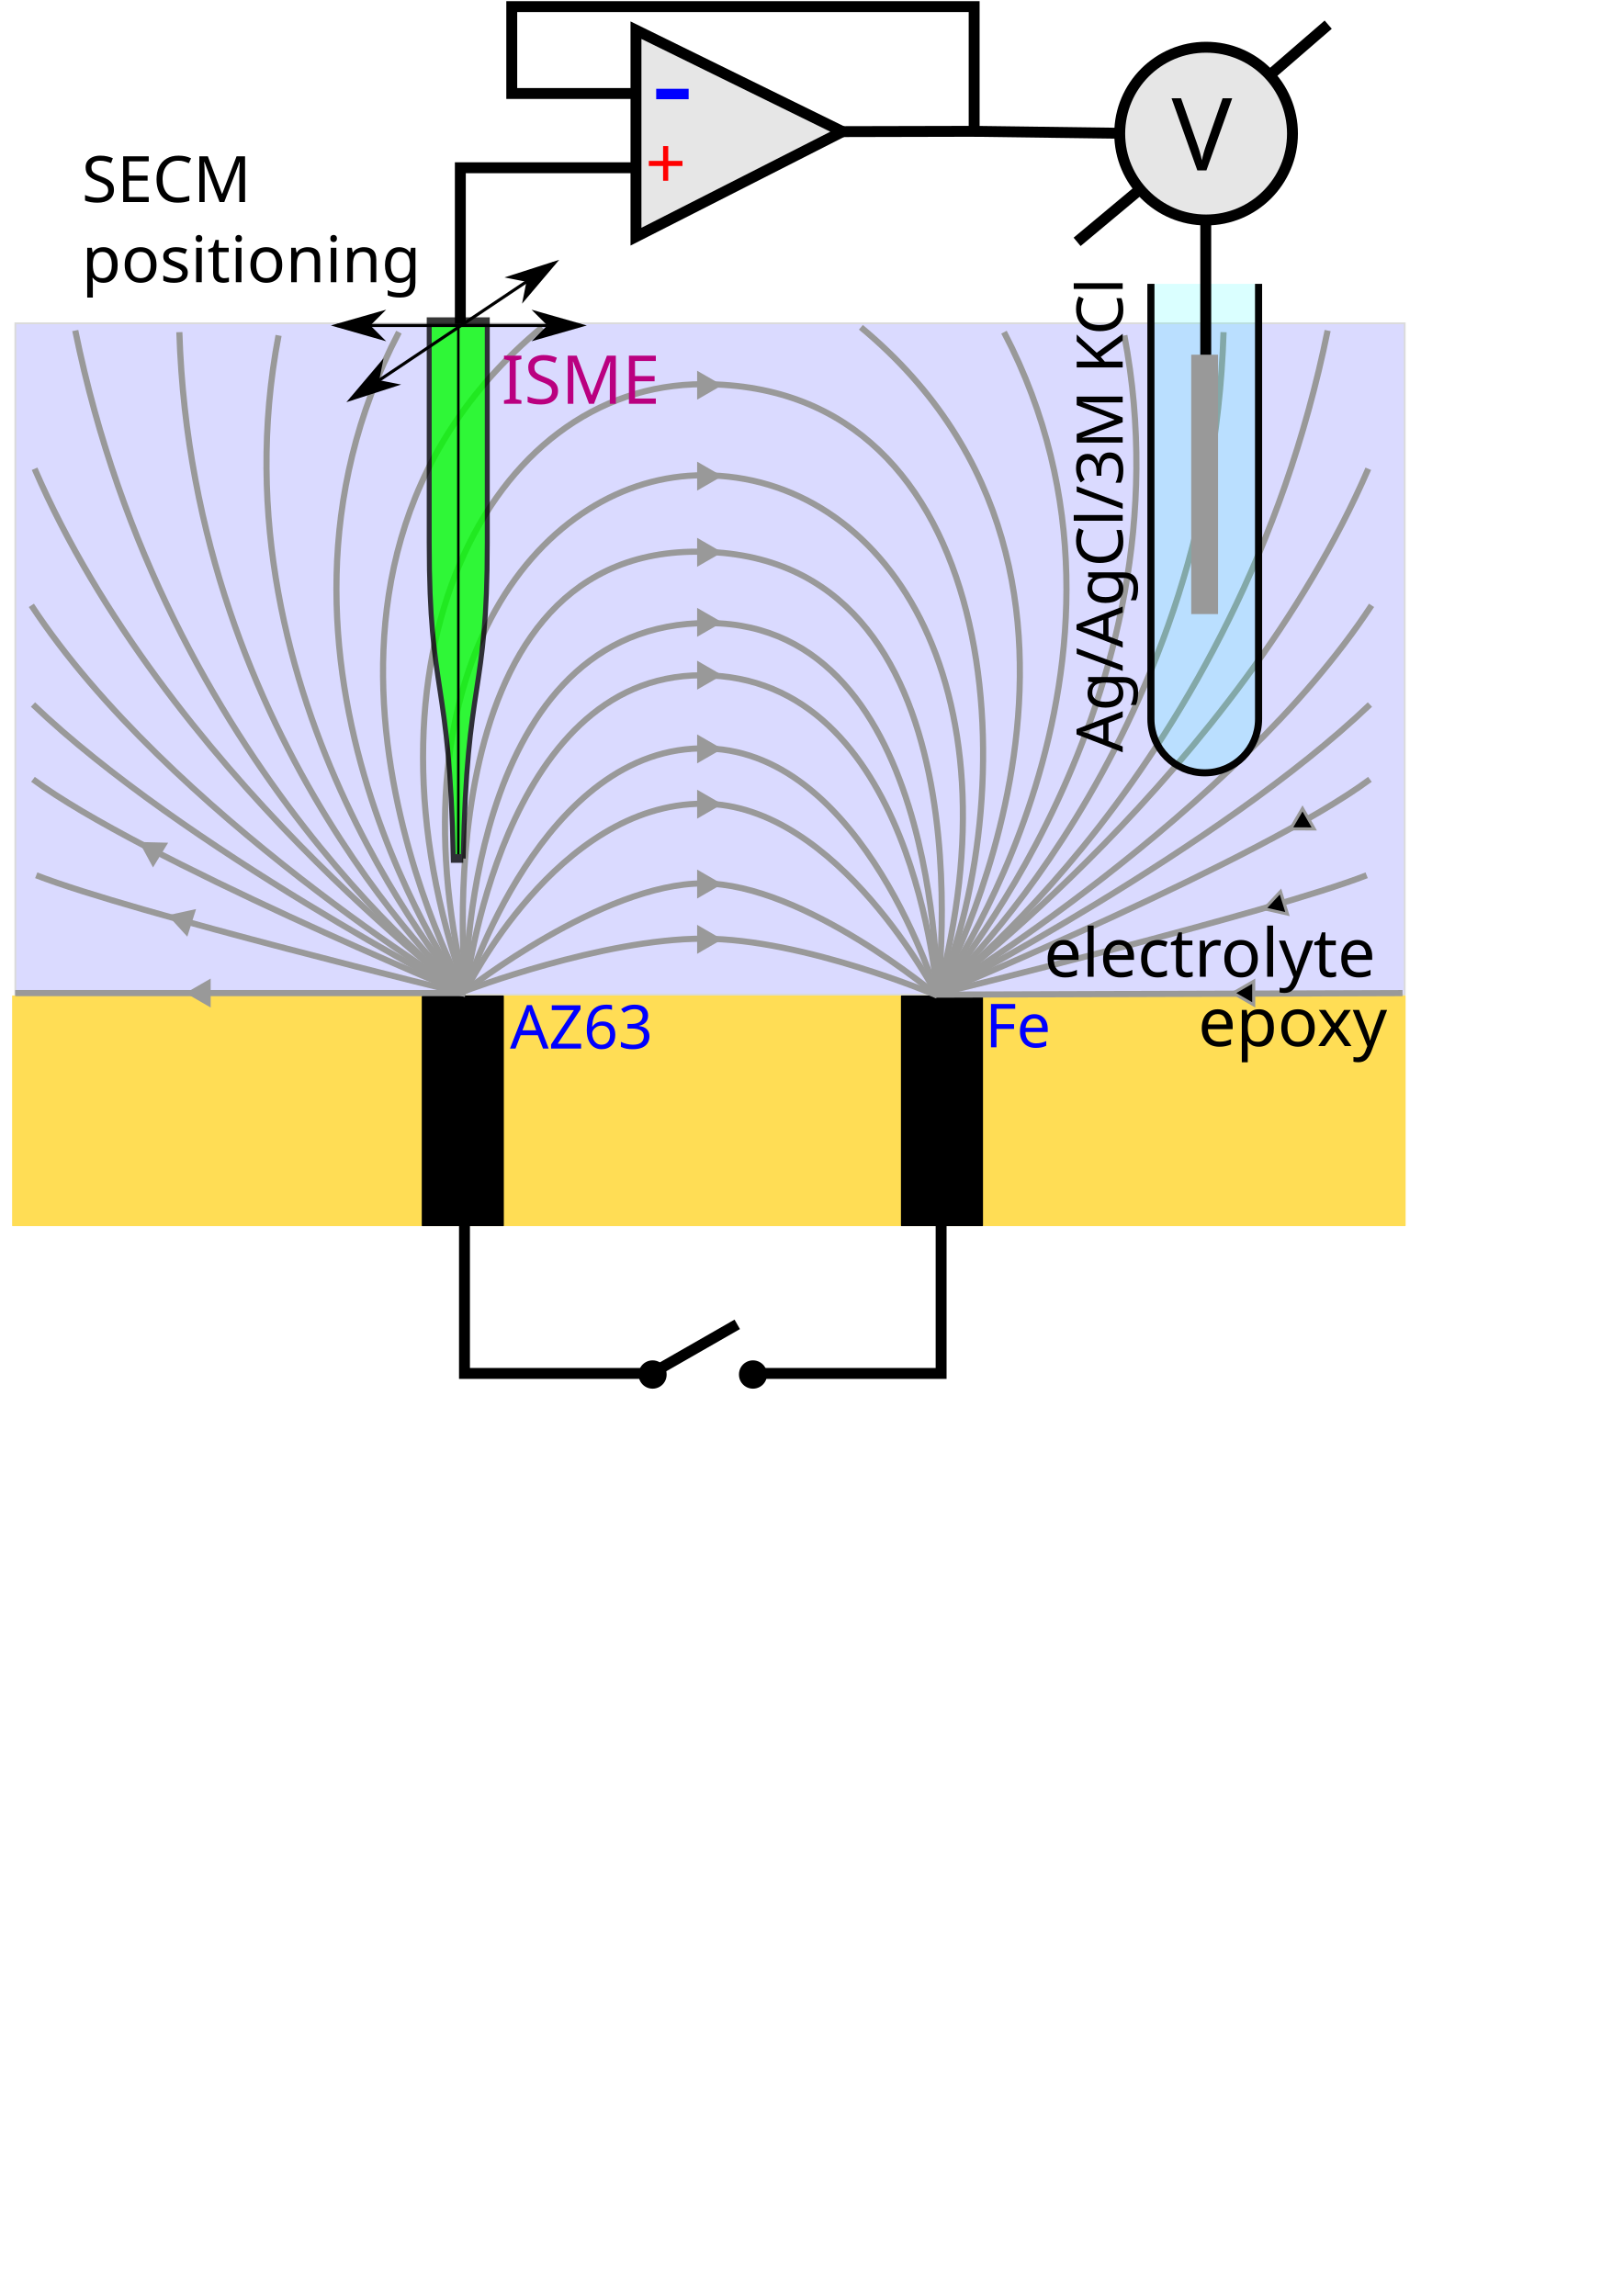
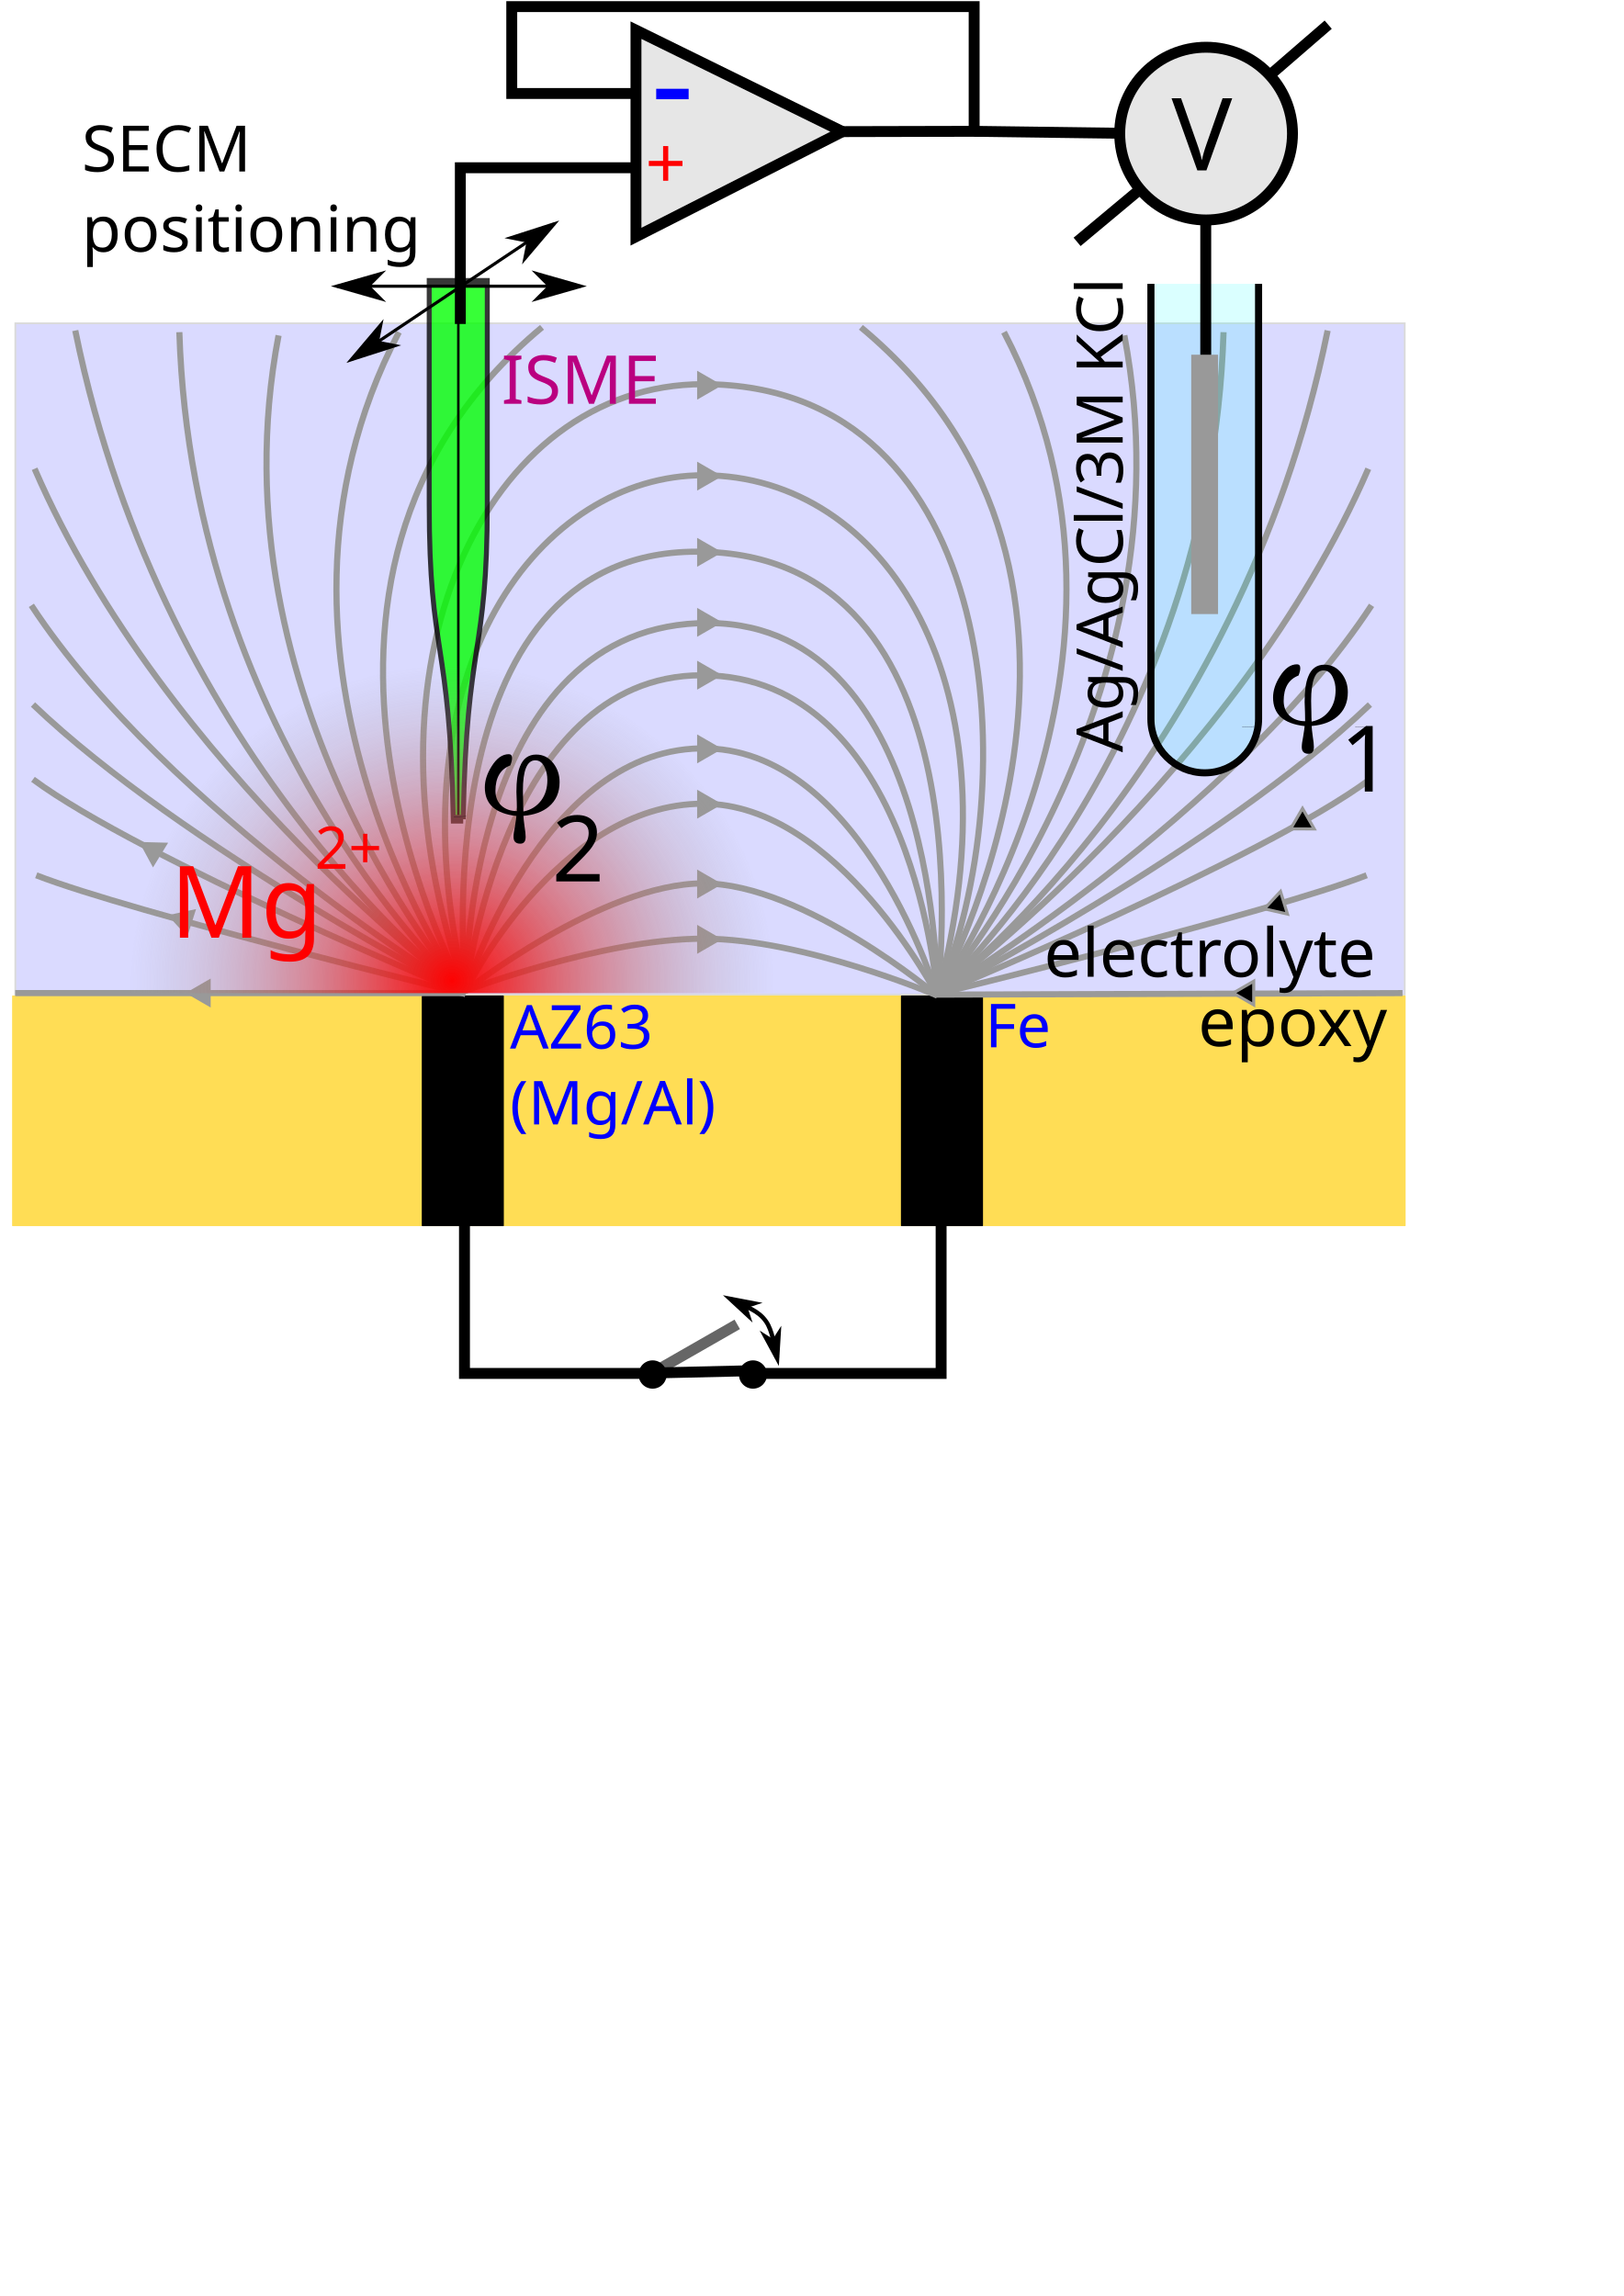
<svg xmlns="http://www.w3.org/2000/svg" xmlns:xlink="http://www.w3.org/1999/xlink" width="744.094" height="1052.362" id="svg2" version="1.1">
  <defs id="defs4">
+     <marker orient="auto" refY="0.0" refX="0.0" id="Arrow2Lend" style="overflow:visible;">
+       <path id="path3943" style="fill-rule:evenodd;stroke-width:0.625;stroke-linejoin:round;" d="M 8.719,4.034 L -2.207,0.016 L 8.719,-4.002 C 6.973,-1.63 6.983,1.616 8.719,4.034 z " transform="scale(1.1) rotate(180) translate(1,0)" />
+     </marker>
+     <linearGradient id="linearGradient6282">
+       <stop style="stop-color:#ff0000;stop-opacity:1" offset="0" id="stop6284" />
+       <stop style="stop-color:#999999;stop-opacity:0;" offset="1" id="stop6286" />
+     </linearGradient>
+     <marker orient="auto" refY="0.0" refX="0.0" id="Arrow1Mend" style="overflow:visible;">
+       <path id="path3931" d="M 0.0,0.0 L 5.0,-5.0 L -12.5,0.0 L 5.0,5.0 L 0.0,0.0 z " style="fill-rule:evenodd;stroke:#000000;stroke-width:1.0pt;" transform="scale(0.4) rotate(180) translate(10,0)" />
+     </marker>
+     <marker orient="auto" refY="0.0" refX="0.0" id="Arrow1Mstart" style="overflow:visible">
+       <path id="path3928" d="M 0.0,0.0 L 5.0,-5.0 L -12.5,0.0 L 5.0,5.0 L 0.0,0.0 z " style="fill-rule:evenodd;stroke:#000000;stroke-width:1.0pt" transform="scale(0.4) translate(10,0)" />
+     </marker>
    <linearGradient xlink:href="#linearGradient2987-6" id="linearGradient2993-3" x1="388.571" y1="296.648" x2="391.429" y2="532.362" gradientUnits="userSpaceOnUse" gradientTransform="matrix(1.253608,0,0,0.93125,-221.2312,73.15347)" />
    <linearGradient id="linearGradient2987-6">
      <stop style="stop-color:#ffd42a;stop-opacity:1" offset="0" id="stop2989-7" />
      <stop style="stop-color:#ffffff;stop-opacity:1" offset="1" id="stop2991-5" />
    </linearGradient>
    <linearGradient y2="532.362" x2="391.429" y1="296.648" x1="388.571" gradientTransform="matrix(0.1092783,0,0,0.93125,455.1605,73.15345)" gradientUnits="userSpaceOnUse" id="linearGradient3010-5" xlink:href="#linearGradient3029-6" />
    <linearGradient id="linearGradient3029-6">
      <stop id="stop3031-2" offset="0" style="stop-color:#0000ff;stop-opacity:1" />
      <stop id="stop3033-9" offset="1" style="stop-color:#ffffff;stop-opacity:1" />
    </linearGradient>
    <marker orient="auto" refY="0" refX="0" id="marker5061" style="overflow:visible">
      <path id="path5063" d="M 0,0 5,-5 -12.5,0 5,5 0,0 z" style="fill-rule:evenodd;stroke:#000000;stroke-width:1pt" transform="matrix(0.8,0,0,0.8,10,0)" />
    </marker>
    <marker orient="auto" refY="0" refX="0" id="marker5065" style="overflow:visible">
      <path id="path5067" d="M 0,0 5,-5 -12.5,0 5,5 0,0 z" style="fill-rule:evenodd;stroke:#000000;stroke-width:1pt" transform="matrix(-0.8,0,0,-0.8,-10,0)" />
    </marker>
    <marker orient="auto" refY="0" refX="0" id="marker5015" style="overflow:visible">
      <path id="path5017" d="M 0,0 5,-5 -12.5,0 5,5 0,0 z" style="fill-rule:evenodd;stroke:#000000;stroke-width:1pt" transform="matrix(0.8,0,0,0.8,10,0)" />
    </marker>
    <marker orient="auto" refY="0" refX="0" id="marker5019" style="overflow:visible">
      <path id="path5021" d="M 0,0 5,-5 -12.5,0 5,5 0,0 z" style="fill-rule:evenodd;stroke:#000000;stroke-width:1pt" transform="matrix(-0.8,0,0,-0.8,-10,0)" />
    </marker>
    <clipPath clipPathUnits="userSpaceOnUse" id="clipPath5505">
      <rect style="fill:#4d4d4d;fill-opacity:0.145;stroke:#4d4d4d;stroke-width:3;stroke-miterlimit:4;stroke-opacity:0.145;stroke-dasharray:none" id="rect5507" width="158.594" height="319.208" x="744.482" y="145.245" rx="24.668" ry="24.668" />
    </clipPath>
+     <radialGradient xlink:href="#linearGradient6282" id="radialGradient6288" cx="-405.452" cy="253.791" fx="-405.452" fy="253.791" r="148.143" gradientUnits="userSpaceOnUse" gradientTransform="matrix(-7.126871e-8,-0.9836066,1,3.7969868e-7,-669.505,-166.4435)" />
+     <clipPath clipPathUnits="userSpaceOnUse" id="clipPath6292">
+       <rect style="opacity:0.987;fill:#ff0000;fill-opacity:0.145;stroke:none" id="rect6294" width="477.143" height="287.143" x="-668.571" y="-49.066" rx="24.668" ry="24.668" />
+     </clipPath>
+     <marker orient="auto" refY="0" refX="0" id="Arrow2Lend-6" style="overflow:visible">
+       <path id="path3943-7" style="fill-rule:evenodd;stroke-width:0.625;stroke-linejoin:round" d="M 8.719,4.034 -2.207,0.016 8.719,-4.002 c -1.745,2.372 -1.735,5.617 -6e-7,8.035 z" transform="matrix(-1.1,0,0,-1.1,-1.1,0)" />
+     </marker>
+     <marker orient="auto" refY="0" refX="0" id="Arrow2Lend-3" style="overflow:visible">
+       <path id="path3943-5" style="fill-rule:evenodd;stroke-width:0.625;stroke-linejoin:round" d="M 8.719,4.034 -2.207,0.016 8.719,-4.002 c -1.745,2.372 -1.735,5.617 -6e-7,8.035 z" transform="matrix(-1.1,0,0,-1.1,-1.1,0)" />
+     </marker>
+     <marker orient="auto" refY="0" refX="0" id="marker6544" style="overflow:visible">
+       <path id="path6546" style="fill-rule:evenodd;stroke-width:0.625;stroke-linejoin:round" d="M 8.719,4.034 -2.207,0.016 8.719,-4.002 c -1.745,2.372 -1.735,5.617 -6e-7,8.035 z" transform="matrix(-1.1,0,0,-1.1,-1.1,0)" />
+     </marker>
+     <marker orient="auto" refY="0" refX="0" id="Arrow2Lend-9" style="overflow:visible">
+       <path id="path3943-1" style="fill-rule:evenodd;stroke-width:0.625;stroke-linejoin:round" d="M 8.719,4.034 -2.207,0.016 8.719,-4.002 c -1.745,2.372 -1.735,5.617 -6e-7,8.035 z" transform="matrix(-1.1,0,0,-1.1,-1.1,0)" />
+     </marker>
+     <marker orient="auto" refY="0" refX="0" id="marker6579" style="overflow:visible">
+       <path id="path6581" style="fill-rule:evenodd;stroke-width:0.625;stroke-linejoin:round" d="M 8.719,4.034 -2.207,0.016 8.719,-4.002 c -1.745,2.372 -1.735,5.617 -6e-7,8.035 z" transform="matrix(-1.1,0,0,-1.1,-1.1,0)" />
+     </marker>
+     <marker orient="auto" refY="0" refX="0" id="marker6583" style="overflow:visible">
+       <path id="path6585" style="fill-rule:evenodd;stroke-width:0.625;stroke-linejoin:round" d="M 8.719,4.034 -2.207,0.016 8.719,-4.002 c -1.745,2.372 -1.735,5.617 -6e-7,8.035 z" transform="matrix(-1.1,0,0,-1.1,-1.1,0)" />
+     </marker>
+     <marker orient="auto" refY="0" refX="0" id="marker6587" style="overflow:visible">
+       <path id="path6589" style="fill-rule:evenodd;stroke-width:0.625;stroke-linejoin:round" d="M 8.719,4.034 -2.207,0.016 8.719,-4.002 c -1.745,2.372 -1.735,5.617 -6e-7,8.035 z" transform="matrix(-1.1,0,0,-1.1,-1.1,0)" />
+     </marker>
+     <marker orient="auto" refY="0" refX="0" id="Arrow2Lend-36" style="overflow:visible">
+       <path id="path3943-0" style="fill-rule:evenodd;stroke-width:0.625;stroke-linejoin:round" d="M 8.719,4.034 -2.207,0.016 8.719,-4.002 c -1.745,2.372 -1.735,5.617 -6e-7,8.035 z" transform="matrix(-1.1,0,0,-1.1,-1.1,0)" />
+     </marker>
+     <marker orient="auto" refY="0" refX="0" id="marker6636" style="overflow:visible">
+       <path id="path6638" style="fill-rule:evenodd;stroke-width:0.625;stroke-linejoin:round" d="M 8.719,4.034 -2.207,0.016 8.719,-4.002 c -1.745,2.372 -1.735,5.617 -6e-7,8.035 z" transform="matrix(-1.1,0,0,-1.1,-1.1,0)" />
+     </marker>
+     <marker orient="auto" refY="0" refX="0" id="marker6640" style="overflow:visible">
+       <path id="path6642" style="fill-rule:evenodd;stroke-width:0.625;stroke-linejoin:round" d="M 8.719,4.034 -2.207,0.016 8.719,-4.002 c -1.745,2.372 -1.735,5.617 -6e-7,8.035 z" transform="matrix(-1.1,0,0,-1.1,-1.1,0)" />
+     </marker>
+     <marker orient="auto" refY="0" refX="0" id="marker6644" style="overflow:visible">
+       <path id="path6646" style="fill-rule:evenodd;stroke-width:0.625;stroke-linejoin:round" d="M 8.719,4.034 -2.207,0.016 8.719,-4.002 c -1.745,2.372 -1.735,5.617 -6e-7,8.035 z" transform="matrix(-1.1,0,0,-1.1,-1.1,0)" />
+     </marker>
+     <marker orient="auto" refY="0" refX="0" id="marker6648" style="overflow:visible">
+       <path id="path6650" style="fill-rule:evenodd;stroke-width:0.625;stroke-linejoin:round" d="M 8.719,4.034 -2.207,0.016 8.719,-4.002 c -1.745,2.372 -1.735,5.617 -6e-7,8.035 z" transform="matrix(-1.1,0,0,-1.1,-1.1,0)" />
+     </marker>
+     <marker orient="auto" refY="0" refX="0" id="marker6652" style="overflow:visible">
+       <path id="path6654" style="fill-rule:evenodd;stroke-width:0.625;stroke-linejoin:round" d="M 8.719,4.034 -2.207,0.016 8.719,-4.002 c -1.745,2.372 -1.735,5.617 -6e-7,8.035 z" transform="matrix(-1.1,0,0,-1.1,-1.1,0)" />
+     </marker>
+     <marker orient="auto" refY="0" refX="0" id="marker6656" style="overflow:visible">
+       <path id="path6658" style="fill-rule:evenodd;stroke-width:0.625;stroke-linejoin:round" d="M 8.719,4.034 -2.207,0.016 8.719,-4.002 c -1.745,2.372 -1.735,5.617 -6e-7,8.035 z" transform="matrix(-1.1,0,0,-1.1,-1.1,0)" />
+     </marker>
+     <marker orient="auto" refY="0" refX="0" id="marker6660" style="overflow:visible">
+       <path id="path6662" style="fill-rule:evenodd;stroke-width:0.625;stroke-linejoin:round" d="M 8.719,4.034 -2.207,0.016 8.719,-4.002 c -1.745,2.372 -1.735,5.617 -6e-7,8.035 z" transform="matrix(-1.1,0,0,-1.1,-1.1,0)" />
+     </marker>
  </defs>
  <g id="layer1">
    <rect style="opacity:0.146;fill:#0000ff;fill-opacity:1;fill-rule:evenodd;stroke:#000000;stroke-width:0.836;stroke-linecap:round;stroke-miterlimit:4;stroke-dasharray:none;stroke-dashoffset:0" id="rect4755" width="636.691" height="307.687" x="7.042" y="148.184" />
    <rect style="opacity:1;fill:#ffdd55;fill-opacity:1;stroke:none" id="rect2985" width="638.603" height="105.714" x="5.548" y="456.289" ry="0.248" />
    <rect style="opacity:1;fill:#000000;fill-opacity:1;stroke:none" id="rect2985-3" width="37.603" height="105.714" x="412.875" y="456.289" ry="0.248" />
    <rect style="opacity:1;fill:#000000;fill-opacity:1;stroke:none" id="rect2985-3-1" width="37.603" height="105.714" x="193.287" y="456.289" ry="0.248" />
    <text xml:space="preserve" style="font-size:27.812px;font-style:normal;font-weight:normal;line-height:125%;letter-spacing:0px;word-spacing:0px;fill:#0000ff;fill-opacity:1;stroke:none;font-family:Sans" x="233.703" y="480.62" id="text3075">
      <tspan id="tspan3077" x="233.703" y="480.62">AZ63</tspan>
+       <tspan x="233.703" y="515.385" id="tspan6725">(Mg/Al)</tspan>
    </text>
    <text xml:space="preserve" style="font-size:27.812px;font-style:normal;font-weight:normal;line-height:125%;letter-spacing:0px;word-spacing:0px;fill:#0000ff;fill-opacity:1;stroke:none;font-family:Sans" x="451.442" y="480.029" id="text3075-0">
      <tspan id="tspan3077-2" x="451.442" y="480.029">Fe</tspan>
    </text>
    <path style="fill:none;stroke:#999999;stroke-width:2.816;stroke-linecap:butt;stroke-linejoin:miter;stroke-miterlimit:4;stroke-opacity:1" d="m 213.405,454.095 c 0,0 62.605,-23.85 108.814,-23.85 46.209,0 107.324,26.086 107.324,26.086" id="path12076" />
    <path style="fill:none;stroke:#999999;stroke-width:2.816;stroke-linecap:butt;stroke-linejoin:miter;stroke-miterlimit:4;stroke-opacity:1" d="m 213.405,454.095 c 0,0 62.605,-49.19 108.814,-49.19 46.209,0 107.324,51.426 107.324,51.426" id="path13047" />
    <path style="fill:none;stroke:#999999;stroke-width:2.816;stroke-linecap:butt;stroke-linejoin:miter;stroke-miterlimit:4;stroke-opacity:1" d="m 213.405,454.095 c 0,0 41.737,-85.71 108.814,-85.71 61.86,0 107.324,87.946 107.324,87.946" id="path13049" />
    <path style="fill:none;stroke:#999999;stroke-width:2.816;stroke-linecap:butt;stroke-linejoin:miter;stroke-miterlimit:4;stroke-opacity:1" d="m 213.405,454.095 c 0,0 35.029,-113.286 111.05,-111.05 71.517,2.124 105.088,113.286 105.088,113.286" id="path13051" />
    <path style="fill:none;stroke:#999999;stroke-width:2.816;stroke-linecap:butt;stroke-linejoin:miter;stroke-miterlimit:4;stroke-opacity:1" d="m 213.405,454.095 c 0,0 16.364,-144.484 108.069,-144.589 97.603,-0.112 108.069,146.825 108.069,146.825" id="path13053" />
    <path style="fill:none;stroke:#999999;stroke-width:2.816;stroke-linecap:butt;stroke-linejoin:miter;stroke-miterlimit:4;stroke-opacity:1" d="m 213.405,454.095 c 0,0 -0.825,-163.949 106.578,-168.438 110.866,-4.665 109.559,170.674 109.559,170.674" id="path13055" />
    <path style="fill:none;stroke:#999999;stroke-width:2.816;stroke-linecap:butt;stroke-linejoin:miter;stroke-miterlimit:4;stroke-opacity:1" d="m 213.405,454.095 c 0,0 -21.291,-201.232 105.833,-201.232 136.769,0 110.305,203.468 110.305,203.468" id="path13057" />
    <path style="fill:none;stroke:#999999;stroke-width:2.816;stroke-linecap:butt;stroke-linejoin:miter;stroke-miterlimit:4;stroke-opacity:1" d="m 429.543,455.586 c 0,0 152.787,-37.265 196.76,-54.407" id="path14033" />
    <path style="fill:none;stroke:#999999;stroke-width:2.816;stroke-linecap:butt;stroke-linejoin:miter;stroke-miterlimit:4;stroke-opacity:1" d="m 429.543,455.586 c 0,0 149.06,-61.86 198.25,-98.38" id="path15004" />
    <path style="fill:none;stroke:#999999;stroke-width:2.816;stroke-linecap:butt;stroke-linejoin:miter;stroke-miterlimit:4;stroke-opacity:1" d="m 429.543,455.586 c 0,0 129.683,-67.077 198.25,-132.664" id="path15006" />
    <path style="fill:none;stroke:#999999;stroke-width:2.816;stroke-linecap:butt;stroke-linejoin:miter;stroke-miterlimit:4;stroke-opacity:1" d="m 429.543,455.586 c 0,0 136.39,-82.729 198.996,-178.127" id="path15008" />
    <path style="fill:none;stroke:#999999;stroke-width:2.816;stroke-linecap:butt;stroke-linejoin:miter;stroke-miterlimit:4;stroke-opacity:1" d="m 429.543,455.586 c 0,0 137.881,-102.852 197.505,-240.733" id="path15010" />
    <path style="fill:none;stroke:#999999;stroke-width:2.816;stroke-linecap:butt;stroke-linejoin:miter;stroke-miterlimit:4;stroke-opacity:1" d="m 429.543,455.586 c 0,0 137.881,-102.852 178.873,-304.083" id="path15012" />
    <path style="fill:none;stroke:#999999;stroke-width:2.816;stroke-linecap:butt;stroke-linejoin:miter;stroke-miterlimit:4;stroke-opacity:1" d="m 429.543,455.586 c 0,0 125.211,-113.286 131.173,-303.338" id="path15014" />
    <path style="fill:none;stroke:#999999;stroke-width:2.816;stroke-linecap:butt;stroke-linejoin:miter;stroke-miterlimit:4;stroke-opacity:1" d="m 429.543,455.586 c 0,0 117.758,-134.154 85.71,-301.847" id="path15016" />
    <path style="fill:none;stroke:#999999;stroke-width:2.816;stroke-linecap:butt;stroke-linejoin:miter;stroke-miterlimit:4;stroke-opacity:1" d="m 429.543,455.586 c 0,0 109.559,-152.042 30.557,-303.338" id="path15018" />
    <path style="fill:none;stroke:#999999;stroke-width:2.816;stroke-linecap:butt;stroke-linejoin:miter;stroke-miterlimit:4;stroke-opacity:1" d="m 429.543,455.586 c 0,0 105.088,-189.307 -35.029,-305.574" id="path15020" />
    <path style="fill:none;stroke:#999999;stroke-width:2.816;stroke-linecap:butt;stroke-linejoin:miter;stroke-miterlimit:4;stroke-opacity:1" d="m 213.405,454.095 c -53.662,-150.551 10.009,-277.998 108.814,-277.998 137.522,0 148.315,184.09 107.324,280.234" id="path15026" />
    <path style="fill:none;stroke:#999999;stroke-width:2.816;stroke-linecap:butt;stroke-linejoin:miter;stroke-miterlimit:4;stroke-opacity:1" d="m 213.405,454.095 c -35.775,-150.551 36.095,-236.261 108.814,-236.261 83.235,0 146.079,95.399 107.324,238.497" id="path15028" />
    <path style="fill:none;stroke:#999999;stroke-width:2.816;stroke-linecap:butt;stroke-linejoin:miter;stroke-miterlimit:4;stroke-opacity:1" d="m 213.366,455.586 c 0,0 -152.787,-37.265 -196.76,-54.407" id="path15030" />
    <path style="fill:none;stroke:#999999;stroke-width:2.816;stroke-linecap:butt;stroke-linejoin:miter;stroke-miterlimit:4;stroke-opacity:1" d="m 213.366,455.586 c 0,0 -149.06,-61.86 -198.25,-98.38" id="path15032" />
    <path style="fill:none;stroke:#999999;stroke-width:2.816;stroke-linecap:butt;stroke-linejoin:miter;stroke-miterlimit:4;stroke-opacity:1" d="m 213.366,455.586 c 0,0 -129.683,-67.077 -198.25,-132.664" id="path15034" />
    <path style="fill:none;stroke:#999999;stroke-width:2.816;stroke-linecap:butt;stroke-linejoin:miter;stroke-miterlimit:4;stroke-opacity:1" d="m 213.366,455.586 c 0,0 -136.39,-82.729 -198.996,-178.127" id="path15036" />
    <path style="fill:none;stroke:#999999;stroke-width:2.816;stroke-linecap:butt;stroke-linejoin:miter;stroke-miterlimit:4;stroke-opacity:1" d="m 213.366,455.586 c 0,0 -137.881,-102.852 -197.505,-240.733" id="path15038" />
    <path style="fill:none;stroke:#999999;stroke-width:2.816;stroke-linecap:butt;stroke-linejoin:miter;stroke-miterlimit:4;stroke-opacity:1" d="m 213.366,455.586 c 0,0 -137.881,-102.852 -178.873,-304.083" id="path15040" />
    <path style="fill:none;stroke:#999999;stroke-width:2.816;stroke-linecap:butt;stroke-linejoin:miter;stroke-miterlimit:4;stroke-opacity:1" d="m 213.366,455.586 c 0,0 -125.211,-113.286 -131.173,-303.338" id="path15042" />
    <path style="fill:none;stroke:#999999;stroke-width:2.816;stroke-linecap:butt;stroke-linejoin:miter;stroke-miterlimit:4;stroke-opacity:1" d="m 213.366,455.586 c 0,0 -117.758,-134.154 -85.71,-301.847" id="path15044" />
    <path style="fill:none;stroke:#999999;stroke-width:2.816;stroke-linecap:butt;stroke-linejoin:miter;stroke-miterlimit:4;stroke-opacity:1" d="m 213.366,455.586 c 0,0 -109.559,-152.042 -30.557,-303.338" id="path15046" />
    <path style="fill:none;stroke:#999999;stroke-width:2.816;stroke-linecap:butt;stroke-linejoin:miter;stroke-miterlimit:4;stroke-opacity:1" d="m 213.366,455.586 c 0,0 -105.088,-189.307 35.029,-305.574" id="path15048" />
    <path style="fill:none;stroke:#999999;stroke-width:2.816;stroke-linecap:butt;stroke-linejoin:miter;stroke-miterlimit:4;stroke-opacity:1" d="m 211.914,455.179 -204.958,0" id="path15108" />
    <path style="fill:none;stroke:#999999;stroke-width:2.816;stroke-linecap:butt;stroke-linejoin:miter;stroke-miterlimit:4;stroke-opacity:1" d="m 642.743,455.179 -213.887,0.714" id="path16079" />
    <path style="fill:#999999;fill-opacity:1;fill-rule:evenodd;stroke:#999999;stroke-width:1.408" d="m 329.56,430.542 -9.389,5.421 0,-10.842 9.389,5.421 z" id="path20077" />
    <path id="path21065" d="m 329.56,405.199 -9.389,5.421 0,-10.842 9.389,5.421 z" style="fill:#999999;fill-opacity:1;fill-rule:evenodd;stroke:#999999;stroke-width:1.408" />
    <path style="fill:#999999;fill-opacity:1;fill-rule:evenodd;stroke:#999999;stroke-width:1.408" d="m 329.56,368.593 -9.389,5.421 0,-10.842 9.389,5.421 z" id="path21067" />
    <path id="path21069" d="m 329.56,343.25 -9.389,5.421 0,-10.842 9.389,5.421 z" style="fill:#999999;fill-opacity:1;fill-rule:evenodd;stroke:#999999;stroke-width:1.408" />
    <path style="fill:#999999;fill-opacity:1;fill-rule:evenodd;stroke:#999999;stroke-width:1.408" d="m 329.56,309.46 -9.389,5.421 0,-10.842 9.389,5.421 z" id="path21071" />
    <path id="path21073" d="m 329.56,285.245 -9.389,5.421 0,-10.842 9.389,5.421 z" style="fill:#999999;fill-opacity:1;fill-rule:evenodd;stroke:#999999;stroke-width:1.408" />
    <path style="fill:#999999;fill-opacity:1;fill-rule:evenodd;stroke:#999999;stroke-width:1.408" d="m 329.56,253.148 -9.389,5.421 0,-10.842 9.389,5.421 z" id="path21075" />
    <path id="path21077" d="m 329.56,218.232 -9.389,5.421 0,-10.842 9.389,5.421 z" style="fill:#999999;fill-opacity:1;fill-rule:evenodd;stroke:#999999;stroke-width:1.408" />
    <path style="fill:#999999;fill-opacity:1;fill-rule:evenodd;stroke:#999999;stroke-width:1.408" d="m 329.56,176.556 -9.389,5.421 0,-10.842 9.389,5.421 z" id="path21079" />
    <path id="path21101" d="m 86.453,455.149 9.389,-5.421 0,10.842 -9.389,-5.421 z" style="fill:#999999;fill-opacity:1;fill-rule:evenodd;stroke:#999999;stroke-width:1.408" />
    <path style="fill:#000000;fill-opacity:1;fill-rule:evenodd;stroke:#999999;stroke-width:1.408" d="m 565.152,455.149 9.389,-5.421 0,10.842 -9.389,-5.421 z" id="path21103" />
    <path style="fill:#999999;fill-opacity:1;fill-rule:evenodd;stroke:#999999;stroke-width:1.408" d="m 78.225,419.94 10.589,-2.33 -3.277,10.335 -7.312,-8.005 z" id="path21105" />
    <path id="path21107" d="m 64.983,386.648 10.838,0.284 -5.665,9.244 -5.174,-9.528 z" style="fill:#999999;fill-opacity:1;fill-rule:evenodd;stroke:#999999;stroke-width:1.408" />
    <path id="path21113" d="m 579.439,416.546 7.378,-7.944 3.191,10.362 -10.569,-2.418 z" style="fill:#000000;fill-opacity:1;fill-rule:evenodd;stroke:#999999;stroke-width:1.408" />
    <path style="fill:#000000;fill-opacity:1;fill-rule:evenodd;stroke:#999999;stroke-width:1.408" d="m 591.443,379.897 5.464,-9.364 5.378,9.414 -10.842,-0.05 z" id="path21115" />
    <path style="fill:none;stroke:#000000;stroke-width:5;stroke-linecap:butt;stroke-linejoin:miter;stroke-opacity:1;stroke-miterlimit:4;stroke-dasharray:none" d="m 212.857,550.934 0,78.571 85.714,0" id="path3711" />
    <path style="fill:none;stroke:#000000;stroke-width:5;stroke-linecap:butt;stroke-linejoin:miter;stroke-opacity:1;stroke-miterlimit:4;stroke-dasharray:none" d="m 431.286,550.934 0,78.571 -85.714,0" id="path3711-1" />
-     <path style="fill:#000000;fill-opacity:1;stroke:#000000;stroke-width:5;stroke-miterlimit:4;stroke-dasharray:none" id="path3733" d="m 203.571,702.005 a 3.929,3.929 0 1 1 -7.857,0 3.929,3.929 0 1 1 7.857,0 z" transform="translate(99.42858,-72.00003)" />
    <path style="fill:#000000;fill-opacity:1;stroke:#000000;stroke-width:5;stroke-miterlimit:4;stroke-dasharray:none" id="path3733-2" d="m 203.571,702.005 a 3.929,3.929 0 1 1 -7.857,0 3.929,3.929 0 1 1 7.857,0 z" transform="translate(145.4286,-72.00003)" />
-     <path style="fill:none;stroke:#000000;stroke-width:5;stroke-linecap:butt;stroke-linejoin:miter;stroke-opacity:1;stroke-miterlimit:4;stroke-dasharray:none" d="m 298.571,629.505 39.286,-22.5" id="path4521" />
+     <path style="fill:#999999;stroke:#666666;stroke-width:5;stroke-linecap:butt;stroke-linejoin:miter;stroke-opacity:1;stroke-miterlimit:4;stroke-dasharray:none" d="m 298.571,629.505 39.286,-22.5" id="path4521" />
    <text xml:space="preserve" style="font-size:30.906px;font-style:normal;font-weight:normal;line-height:125%;letter-spacing:0px;word-spacing:0px;fill:#000000;fill-opacity:1;stroke:none;font-family:Sans" x="478.405" y="447.704" id="text4523">
      <tspan id="tspan4525" x="478.405" y="447.704">electrolyte</tspan>
    </text>
-     <g id="g3025-3-8" style="fill:#00ff00;stroke-width:10.753;stroke-miterlimit:4;stroke-dasharray:none;opacity:0.785" transform="matrix(0.2109786,0,0,-0.3689094,145.5792,499.9303)">
+     <g id="g3025-3-8" style="opacity:0.785;fill:#00ff00;stroke-width:10.753;stroke-miterlimit:4;stroke-dasharray:none" transform="matrix(0.2109786,0,0,-0.3689094,145.5792,481.9303)">
      <path id="path2985-9-4-5" style="fill:#00ff00;stroke:#000000;stroke-width:10.753;stroke-linecap:butt;stroke-linejoin:miter;stroke-miterlimit:4;stroke-opacity:1;stroke-dasharray:none" d="m 316.125,288.533 c 7.745,228.4 52.278,200.102 52.278,392.12 0,192.018 0,274.888 0,274.888 l -126.12,0 c 0,0 0,-82.871 0,-274.888 0,-192.018 44.533,-163.72 52.278,-392.12 l 21.564,0" />
    </g>
-     <path style="fill:none;stroke:#000000;stroke-width:1.426;stroke-linecap:butt;stroke-linejoin:miter;stroke-miterlimit:4;stroke-opacity:1;stroke-dasharray:none;marker-start:url(#marker5061);marker-end:url(#marker5065)" d="m 154.392,149.177 111.764,0" id="path5696" />
-     <path style="fill:none;stroke:#000000;stroke-width:1.426;stroke-linecap:butt;stroke-linejoin:miter;stroke-miterlimit:4;stroke-opacity:1;stroke-dasharray:none;marker-start:url(#marker5061);marker-end:url(#marker5065)" d="m 161.043,182.798 92.938,-62.179" id="path5698" />
+     <path style="fill:none;stroke:#000000;stroke-width:1.426;stroke-linecap:butt;stroke-linejoin:miter;stroke-miterlimit:4;stroke-opacity:1;stroke-dasharray:none;marker-start:url(#marker5061);marker-end:url(#marker5065)" d="m 154.392,131.177 111.764,0" id="path5696" />
+     <path style="fill:none;stroke:#000000;stroke-width:1.426;stroke-linecap:butt;stroke-linejoin:miter;stroke-miterlimit:4;stroke-opacity:1;stroke-dasharray:none;marker-start:url(#marker5061);marker-end:url(#marker5065)" d="m 161.043,164.798 92.938,-62.179" id="path5698" />
    <path style="fill:#e6e6e6;stroke:#000000;stroke-width:5;stroke-linecap:butt;stroke-linejoin:miter;stroke-miterlimit:4;stroke-opacity:1;stroke-dasharray:none" d="m 386.099,60.326 -94.652,-46.496 0,94.652 z" id="path7823" />
    <path style="fill:#e6e6e6;stroke:#000000;stroke-width:10.973;stroke-linecap:round;stroke-miterlimit:4;stroke-dasharray:none;stroke-dashoffset:0" id="path8453" d="m -1337.442,-334.751 a 86.873,86.873 0 1 1 -173.746,0 86.873,86.873 0 1 1 173.746,0 z" transform="matrix(0.4556748,0,0,0.4556748,1201.743,213.7776)" />
    <text xml:space="preserve" style="font-size:46.295px;font-style:normal;font-weight:normal;line-height:125%;letter-spacing:0px;word-spacing:0px;fill:#000000;fill-opacity:1;stroke:none;font-family:Sans" x="536.895" y="78.115" id="text8455">
      <tspan id="tspan8457" x="536.895" y="78.115">V</tspan>
    </text>
    <path style="fill:none;stroke:#000000;stroke-width:5;stroke-linecap:butt;stroke-linejoin:miter;stroke-miterlimit:4;stroke-opacity:1;stroke-dasharray:none" d="m 386.099,60.326 60.326,-0.139 0,-57.148 -211.903,0 0,39.818 56.887,0" id="path8461" />
    <path style="fill:none;stroke:#000000;stroke-width:5;stroke-linecap:butt;stroke-linejoin:miter;stroke-miterlimit:4;stroke-opacity:1;stroke-dasharray:none" d="m 290.437,76.887 -79.48,0 0,71.606" id="path8463" />
    <path style="fill:none;stroke:#000000;stroke-width:5;stroke-linecap:butt;stroke-linejoin:miter;stroke-miterlimit:4;stroke-opacity:1;stroke-dasharray:none" d="m 446.425,60.187 64.878,0.863" id="path8465" />
    <path style="fill:none;stroke:#000000;stroke-width:5;stroke-linecap:butt;stroke-linejoin:miter;stroke-miterlimit:4;stroke-opacity:1;stroke-dasharray:none" d="M 522.459,86.764 493.6,110.857" id="path8469" />
    <path style="fill:none;stroke:#000000;stroke-width:5;stroke-linecap:butt;stroke-linejoin:miter;stroke-miterlimit:4;stroke-opacity:1;stroke-dasharray:none" d="m 608.676,11.3 -27.213,23.544" id="path8469-5" />
    <text xml:space="preserve" style="font-size:29.513px;font-style:normal;font-weight:normal;line-height:125%;letter-spacing:0px;word-spacing:0px;fill:#000000;fill-opacity:1;stroke:none;font-family:Sans" x="-344.827" y="514.491" id="text8489" transform="matrix(0,-1,1,0,0,0)">
      <tspan id="tspan8491" x="-344.827" y="514.491">Ag/AgCl/3M KCl</tspan>
    </text>
    <text xml:space="preserve" style="font-size:61.368px;font-style:normal;font-weight:normal;line-height:125%;letter-spacing:0px;word-spacing:0px;fill:#0000ff;fill-opacity:1;stroke:none;font-family:Sans" x="298.266" y="59.539" id="text3275">
      <tspan id="tspan3277" x="298.266" y="59.539">-</tspan>
    </text>
    <text xml:space="preserve" style="font-size:32.809px;font-style:normal;font-weight:normal;line-height:125%;letter-spacing:0px;word-spacing:0px;fill:#ff0000;fill-opacity:1;stroke:none;font-family:Sans" x="295.701" y="86.488" id="text3279">
      <tspan id="tspan3281" x="295.701" y="86.488">+</tspan>
    </text>
    <flowRoot xml:space="preserve" id="flowRoot5449" style="fill:black;stroke:none;stroke-opacity:1;stroke-width:1px;stroke-linejoin:miter;stroke-linecap:butt;fill-opacity:1;font-family:Sans;font-style:normal;font-weight:normal;font-size:56px;line-height:125%;letter-spacing:0px;word-spacing:0px">
      <flowRegion id="flowRegion5451">
        <rect id="rect5453" width="50.508" height="66.67" x="214.152" y="170.499" />
      </flowRegion>
      <flowPara id="flowPara5455" />
    </flowRoot>
    <text xml:space="preserve" style="font-size:30.906px;font-style:normal;font-weight:normal;line-height:125%;letter-spacing:0px;word-spacing:0px;fill:#ba0080;fill-opacity:1;stroke:none;font-family:Sans" x="229.742" y="185.086" id="text4523-4">
      <tspan id="tspan4525-5" x="229.742" y="185.086">ISME</tspan>
    </text>
    <text xml:space="preserve" style="font-size:30.906px;font-style:normal;font-weight:normal;line-height:125%;letter-spacing:0px;word-spacing:0px;fill:#000000;fill-opacity:1;stroke:none;font-family:Sans" x="549.034" y="479.46" id="text4523-9">
      <tspan id="tspan4525-1" x="549.034" y="479.46">epoxy</tspan>
      <tspan x="549.034" y="518.092" id="tspan5499" />
    </text>
    <rect style="opacity:0.987;fill:#00ffff;fill-opacity:0.145;stroke:#000000;stroke-width:3.259;stroke-miterlimit:4;stroke-opacity:1;stroke-dasharray:none" id="rect5501" width="49.335" height="296.725" x="801.181" y="72.644" ry="24.668" rx="24.668" clip-path="url(#clipPath5505)" transform="translate(-273.7513,-15.15229)" />
    <path style="fill:none;stroke:#000000;stroke-width:5;stroke-linecap:butt;stroke-linejoin:miter;stroke-miterlimit:4;stroke-opacity:1;stroke-dasharray:none" d="m 552.553,101.809 0,167.685" id="path5509" />
    <path style="fill:#ececec;stroke:#999999;stroke-width:12.296;stroke-linecap:butt;stroke-linejoin:miter;stroke-miterlimit:4;stroke-opacity:1;stroke-dasharray:none" d="m 552.048,162.575 0,118.883" id="path5509-2" />
-     <text xml:space="preserve" style="font-size:29.379px;font-style:normal;font-weight:normal;line-height:125%;letter-spacing:0px;word-spacing:0px;fill:#000000;fill-opacity:1;stroke:none;font-family:Sans" x="37.469" y="92.604" id="text5529">
-       <tspan id="tspan5531" x="37.469" y="92.604">SECM</tspan>
-       <tspan x="37.469" y="129.328" id="tspan5533">positioning</tspan>
-     </text>
-     <path style="fill:none;stroke:#000000;stroke-width:1.121px;stroke-linecap:butt;stroke-linejoin:miter;stroke-opacity:1" d="m 210.036,148.449 0,243.115" id="path5535" />
+     <text xml:space="preserve" style="font-size:29.379px;font-style:normal;font-weight:normal;line-height:125%;letter-spacing:0px;word-spacing:0px;fill:#000000;fill-opacity:1;stroke:none;font-family:Sans" x="37.469" y="78.604" id="text5529">
+       <tspan id="tspan5531" x="37.469" y="78.604">SECM</tspan>
+       <tspan x="37.469" y="115.328" id="tspan5533">positioning</tspan>
+     </text>
+     <path style="fill:none;stroke:#000000;stroke-width:1.121px;stroke-linecap:butt;stroke-linejoin:miter;stroke-opacity:1" d="m 210.036,130.449 0,243.115" id="path5535" />
+     <path style="fill:none;stroke:#000000;stroke-width:5;stroke-linecap:butt;stroke-linejoin:miter;stroke-miterlimit:4;stroke-opacity:1;stroke-dasharray:none" d="m 298.214,629.326 46.429,-1.071" id="path4521-3" />
+     <path style="fill:#000000;fill-opacity:1;stroke:#000000;stroke-width:5;stroke-miterlimit:4;stroke-dasharray:none" id="path3733" d="m 203.571,702.005 a 3.929,3.929 0 1 1 -7.857,0 3.929,3.929 0 1 1 7.857,0 z" transform="translate(99.42858,-72.00003)" />
+     <path style="fill:none;stroke:#000000;stroke-width:2;stroke-linecap:butt;stroke-linejoin:miter;stroke-miterlimit:4;stroke-opacity:1;stroke-dasharray:none;marker-start:url(#Arrow1Mstart);marker-mid:none;marker-end:url(#Arrow1Mend)" d="m 356.066,622.259 c -1.19,-5.396 -2.128,-12.455 -4.989,-16.552 -3.594,-5.147 -8.63,-6.418 -16.247,-10.269" id="path3124" />
+     <path style="opacity:0.987;fill:url(#radialGradient6288);fill-opacity:1;stroke:none" id="path6280" d="m -268.571,235.219 a 147.143,147.143 0 1 1 -294.286,0 147.143,147.143 0 1 1 294.286,0 z" clip-path="url(#clipPath6292)" transform="translate(622.8571,217.1429)" />
+     <g id="g6304" transform="matrix(0.8186708,0,0,0.8186708,131.7943,-45.81937)" style="fill:#ff0000;stroke-width:1.556;stroke-miterlimit:4;stroke-dasharray:none">
+       <text id="text6296" y="580.934" x="-65.714" style="font-size:56px;font-style:normal;font-weight:normal;line-height:125%;letter-spacing:0px;word-spacing:0px;fill:#ff0000;fill-opacity:1;stroke:none;font-family:Sans" xml:space="preserve">
+         <tspan y="580.934" x="-65.714" id="tspan6298">Mg</tspan>
+       </text>
+       <text id="text6300" y="542.362" x="15.263" style="font-size:32.902px;font-style:normal;font-weight:normal;line-height:125%;letter-spacing:0px;word-spacing:0px;fill:#ff0000;fill-opacity:1;stroke:none;font-family:Sans" xml:space="preserve">
+         <tspan y="542.362" x="15.263" id="tspan6302">2+</tspan>
+       </text>
+     </g>
+     <g transform="translate(483.5719,239.5052)" id="layer1-9">
+       <path d="M -6.747,43.769 -1,43.596" transform="translate(92.34942,49.87728)" id="path3741" style="fill:none;stroke:#000000;stroke-width:0.1;stroke-linecap:butt;stroke-linejoin:miter;stroke-miterlimit:4;stroke-opacity:1;stroke-dasharray:none" />
+       <path d="m 137.412,93.647 5.747,-0.173" id="path4513" style="fill:none;stroke:#000000;stroke-width:0.1;stroke-linecap:butt;stroke-linejoin:miter;stroke-miterlimit:4;stroke-opacity:1;stroke-dasharray:none" />
+       <g transform="matrix(1.3,0,0,1.3,-31.9825,-28.75211)" id="text2989" style="font-size:44px;font-style:normal;font-variant:normal;font-weight:normal;font-stretch:normal;text-align:start;line-height:100%;letter-spacing:0px;word-spacing:0px;writing-mode:lr-tb;text-anchor:start;fill:#000000;fill-opacity:1;stroke:none;font-family:GFS Didot;-inkscape-font-specification:GFS Didot">
+         <path d="m 127.752,81.956 c 0,-2.508 -0.704,-4.708 -2.156,-6.6 -1.584,-2.068 -3.608,-3.124 -6.072,-3.124 -2.772,0 -4.664,1.408 -5.764,4.268 -0.836,2.068 -1.232,5.016 -1.232,8.888 0,0.88 0.044,2.112 0.132,3.74 0.044,1.452 0.044,2.464 0.044,3.036 -4.444,0 -7.568,-2.728 -7.568,-7.128 0,-4.664 1.76,-7.656 5.236,-8.976 0.396,-0.968 0.616,-1.848 0.616,-2.596 0,-0.924 -0.396,-1.364 -1.144,-1.364 -2.288,0 -4.312,1.452 -6.072,4.312 -1.584,2.508 -2.376,4.972 -2.376,7.392 0,5.896 3.696,9.24 11.132,10.076 -0.044,0.616 -0.22,1.848 -0.528,3.74 -0.308,1.54 -0.484,2.728 -0.484,3.652 0,1.584 0.792,2.376 2.376,2.376 1.276,0 1.892,-0.792 1.892,-2.42 0,-0.836 -0.132,-2.112 -0.396,-3.74 -0.22,-1.628 -0.352,-2.816 -0.396,-3.652 3.784,-0.308 6.776,-1.408 8.976,-3.256 2.508,-2.112 3.784,-4.972 3.784,-8.624 m -4.312,-0.748 c 0,2.816 -0.704,5.192 -2.156,7.172 -1.54,2.068 -3.608,3.388 -6.292,3.916 -0.044,-0.836 -0.088,-2.024 -0.088,-3.476 0,-0.22 0,-0.792 -0.044,-1.672 -0.044,-0.88 -0.044,-1.628 -0.044,-2.2 0,-7.128 1.452,-10.692 4.356,-10.692 1.452,0 2.596,0.836 3.344,2.552 0.616,1.276 0.924,2.772 0.924,4.4" id="path3034" />
+       </g>
+     </g>
+     <text xml:space="preserve" style="font-size:42.037px;font-style:normal;font-weight:normal;line-height:125%;letter-spacing:0px;word-spacing:0px;fill:#000000;fill-opacity:1;stroke:none;font-family:Sans" x="614.134" y="362.793" id="text6834">
+       <tspan id="tspan6836" x="614.134" y="362.793">1</tspan>
+     </text>
+     <g transform="translate(122.3509,280.7032)" id="layer1-9-1">
+       <path d="M -6.747,43.769 -1,43.596" transform="translate(92.34942,49.87728)" id="path3741-5" style="fill:none;stroke:#000000;stroke-width:0.1;stroke-linecap:butt;stroke-linejoin:miter;stroke-miterlimit:4;stroke-opacity:1;stroke-dasharray:none" />
+       <path d="m 137.412,93.647 5.747,-0.173" id="path4513-4" style="fill:none;stroke:#000000;stroke-width:0.1;stroke-linecap:butt;stroke-linejoin:miter;stroke-miterlimit:4;stroke-opacity:1;stroke-dasharray:none" />
+       <g transform="matrix(1.3,0,0,1.3,-31.9825,-28.75211)" id="text2989-9" style="font-size:44px;font-style:normal;font-variant:normal;font-weight:normal;font-stretch:normal;text-align:start;line-height:100%;letter-spacing:0px;word-spacing:0px;writing-mode:lr-tb;text-anchor:start;fill:#000000;fill-opacity:1;stroke:none;font-family:GFS Didot;-inkscape-font-specification:GFS Didot">
+         <path d="m 127.752,81.956 c 0,-2.508 -0.704,-4.708 -2.156,-6.6 -1.584,-2.068 -3.608,-3.124 -6.072,-3.124 -2.772,0 -4.664,1.408 -5.764,4.268 -0.836,2.068 -1.232,5.016 -1.232,8.888 0,0.88 0.044,2.112 0.132,3.74 0.044,1.452 0.044,2.464 0.044,3.036 -4.444,0 -7.568,-2.728 -7.568,-7.128 0,-4.664 1.76,-7.656 5.236,-8.976 0.396,-0.968 0.616,-1.848 0.616,-2.596 0,-0.924 -0.396,-1.364 -1.144,-1.364 -2.288,0 -4.312,1.452 -6.072,4.312 -1.584,2.508 -2.376,4.972 -2.376,7.392 0,5.896 3.696,9.24 11.132,10.076 -0.044,0.616 -0.22,1.848 -0.528,3.74 -0.308,1.54 -0.484,2.728 -0.484,3.652 0,1.584 0.792,2.376 2.376,2.376 1.276,0 1.892,-0.792 1.892,-2.42 0,-0.836 -0.132,-2.112 -0.396,-3.74 -0.22,-1.628 -0.352,-2.816 -0.396,-3.652 3.784,-0.308 6.776,-1.408 8.976,-3.256 2.508,-2.112 3.784,-4.972 3.784,-8.624 m -4.312,-0.748 c 0,2.816 -0.704,5.192 -2.156,7.172 -1.54,2.068 -3.608,3.388 -6.292,3.916 -0.044,-0.836 -0.088,-2.024 -0.088,-3.476 0,-0.22 0,-0.792 -0.044,-1.672 -0.044,-0.88 -0.044,-1.628 -0.044,-2.2 0,-7.128 1.452,-10.692 4.356,-10.692 1.452,0 2.596,0.836 3.344,2.552 0.616,1.276 0.924,2.772 0.924,4.4" id="path3034-2" />
+       </g>
+     </g>
+     <text xml:space="preserve" style="font-size:42.037px;font-style:normal;font-weight:normal;line-height:125%;letter-spacing:0px;word-spacing:0px;fill:#000000;fill-opacity:1;stroke:none;font-family:Sans" x="252.913" y="403.991" id="text6834-5">
+       <tspan id="tspan6836-7" x="252.913" y="403.991">2</tspan>
+     </text>
  </g>
</svg>
